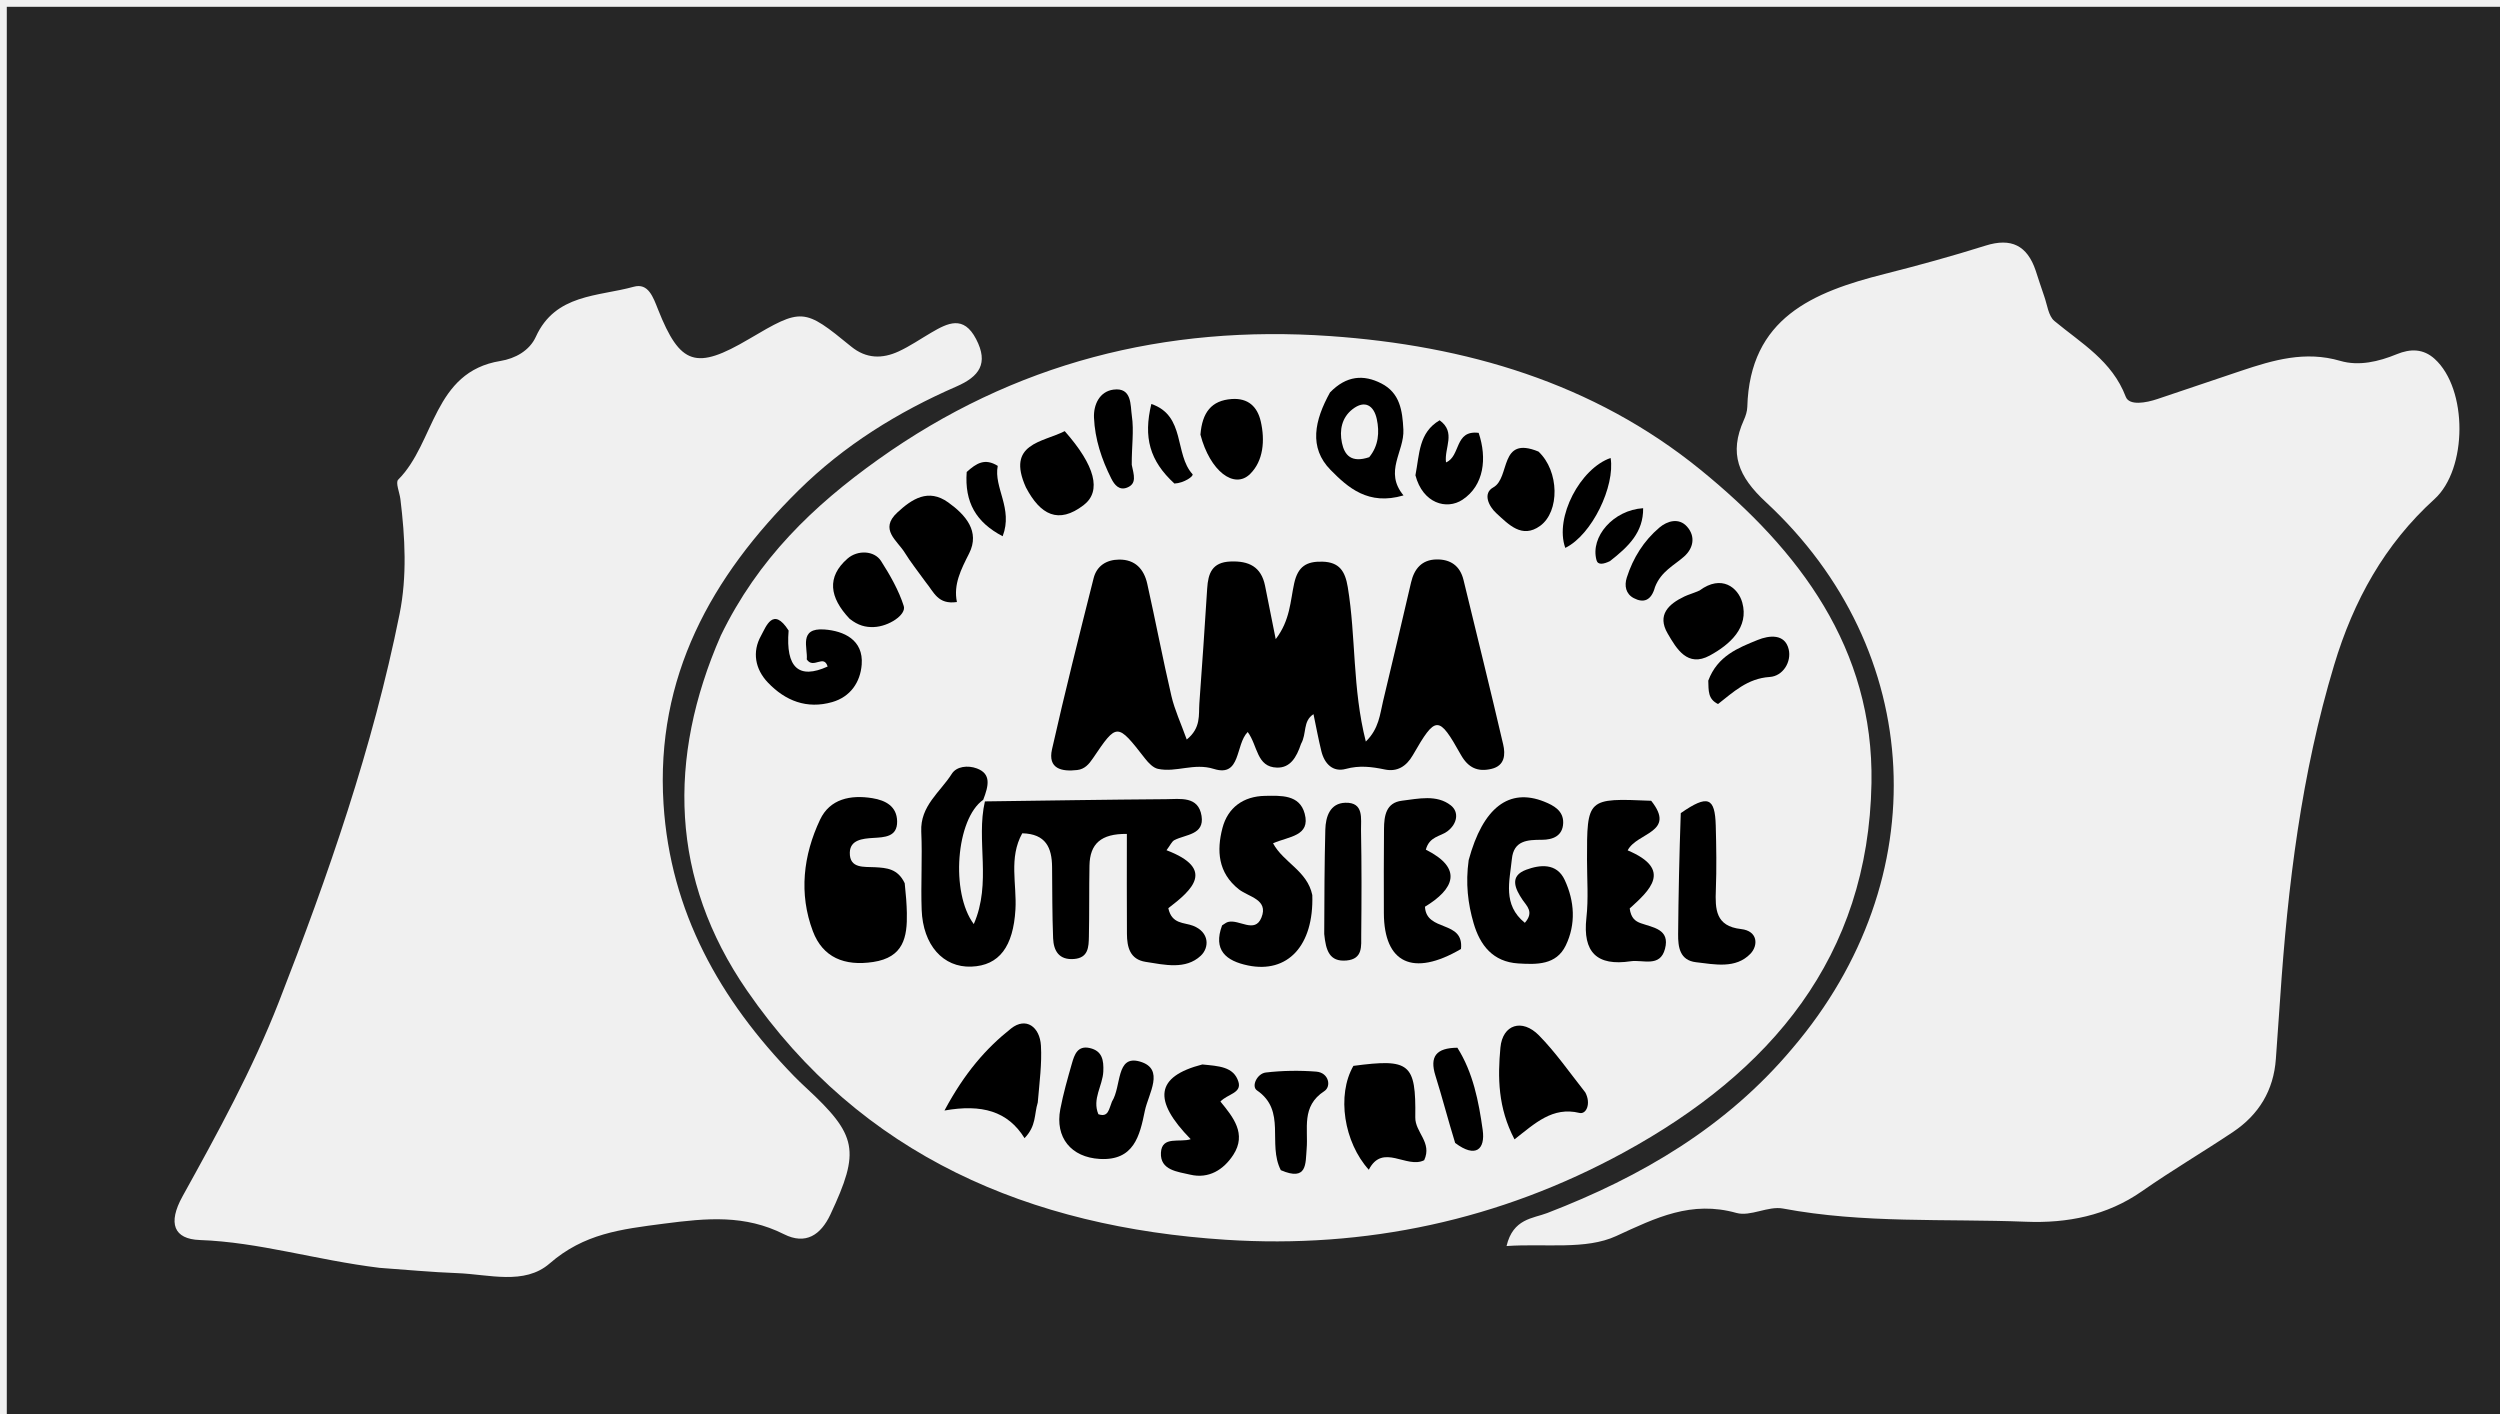
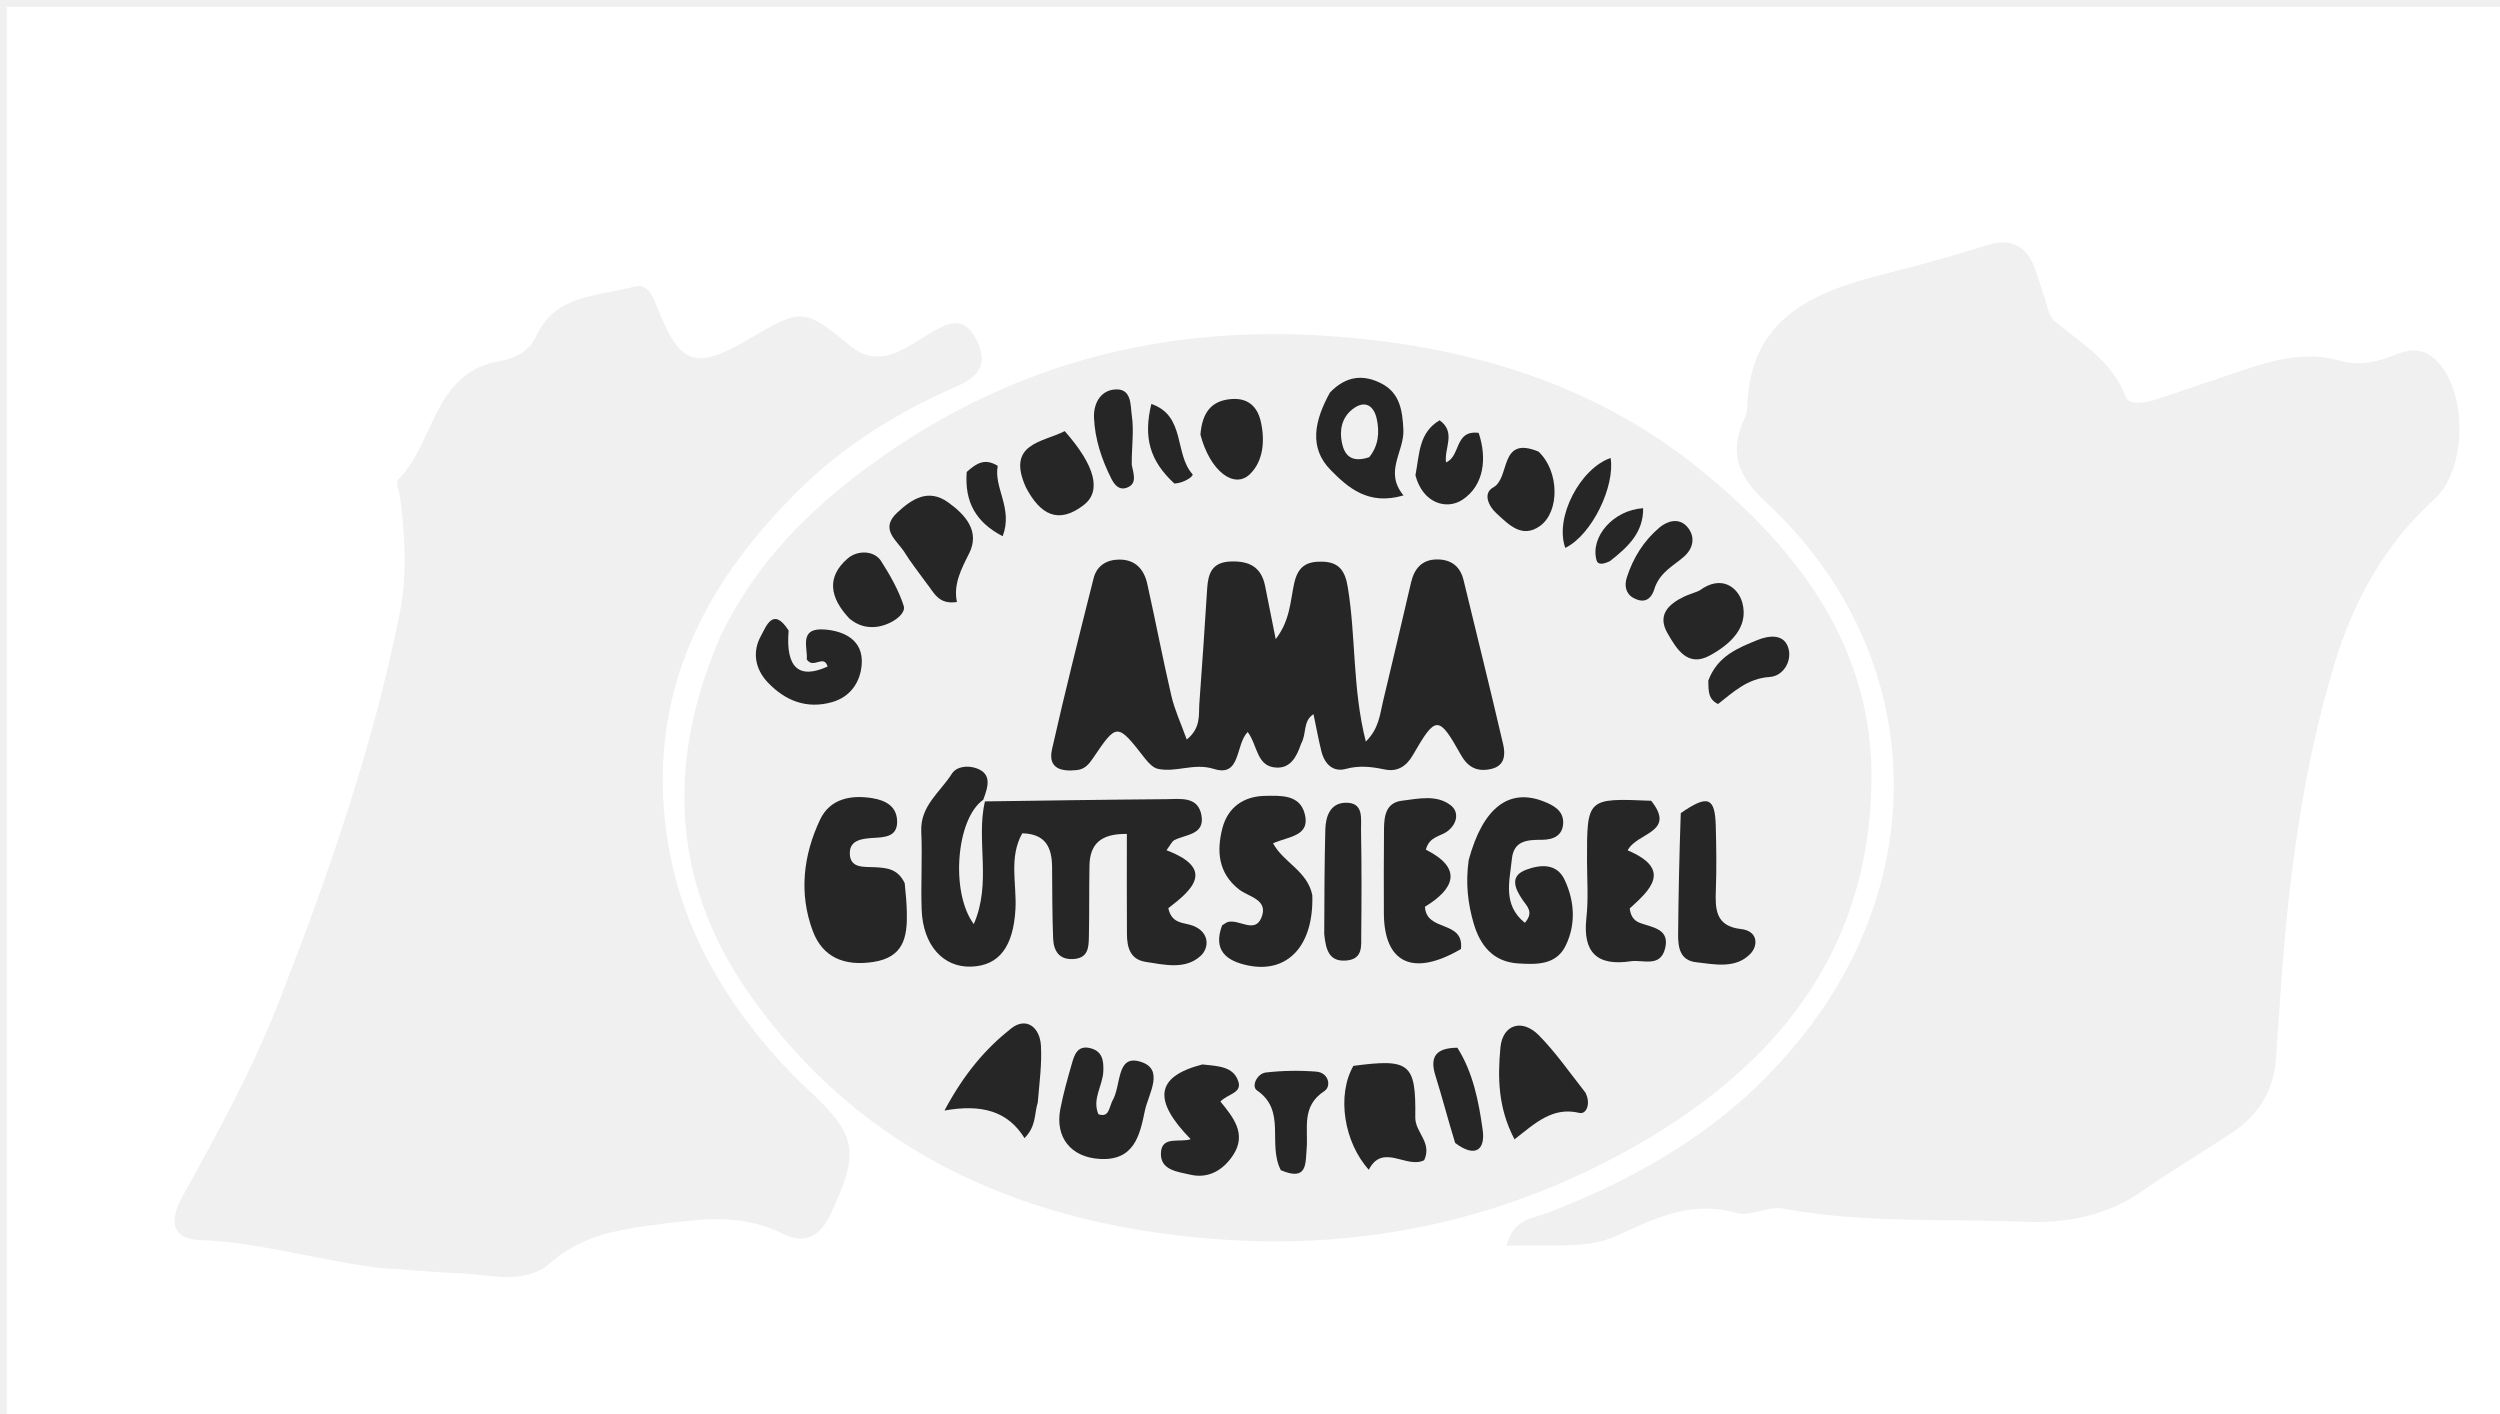
<svg xmlns="http://www.w3.org/2000/svg" version="1.1" id="Layer_1" x="0px" y="0px" width="100%" viewBox="0 0 368 208" enable-background="new 0 0 368 208" xml:space="preserve">
-   <path fill="#262626" opacity="1" stroke="none" d=" M220,209   C146.667,209 73.833,209 1,209   C1,139.667 1,70.333 1,1   C123.667,1 246.333,1 369,1   C369,70.333 369,139.667 369,209   C319.5,209 270,209 220,209  M106.108,93.544   C98.181,111.635 98.685,129.445 109.94,145.782   C126.799,170.256 151.72,180.632 180.397,182.491   C200.997,183.827 220.764,179.617 239.055,169.622   C260.629,157.833 275.035,140.907 275.482,115.263   C275.827,95.466 264.848,80.963 250.303,69.141   C234.532,56.322 215.715,50.854 195.753,49.468   C171.57,47.79 149.278,53.373 129.275,67.636   C119.732,74.441 111.593,82.239 106.108,93.544  M263.842,154.315   C254.147,165.872 241.64,173.212 227.754,178.558   C225.654,179.367 222.718,179.365 221.763,183.417   C227.492,183.019 233.41,184.018 237.911,181.943   C243.786,179.235 248.962,176.686 255.601,178.544   C257.656,179.119 260.275,177.487 262.442,177.894   C274.302,180.123 286.301,179.369 298.233,179.84   C304.277,180.079 310.126,178.964 315.308,175.342   C319.668,172.294 324.267,169.591 328.691,166.632   C332.501,164.084 334.684,160.498 335.008,155.862   C335.215,152.899 335.437,149.936 335.637,146.972   C336.756,130.357 338.765,113.9 343.591,97.871   C346.434,88.427 351.004,80.132 358.353,73.47   C363.228,69.05 363.274,57.264 358.385,52.832   C356.718,51.32 354.829,51.305 352.797,52.14   C350.129,53.237 347.221,53.921 344.486,53.12   C339.324,51.608 334.622,52.999 329.866,54.592   C325.762,55.967 321.663,57.354 317.562,58.739   C315.921,59.293 313.429,59.764 312.911,58.402   C310.901,53.114 306.372,50.538 302.41,47.249   C301.514,46.505 301.355,44.852 300.905,43.6   C300.454,42.348 300.073,41.072 299.645,39.812   C298.403,36.15 296.066,34.96 292.275,36.155   C287.36,37.702 282.382,39.069 277.386,40.333   C266.878,42.992 257.57,46.796 257.203,59.896   C257.185,60.544 256.967,61.222 256.697,61.822   C254.479,66.757 255.872,70.144 259.94,73.914   C283.464,95.718 285.133,129.338 263.842,154.315  M55.868,186.626   C59.685,186.895 63.499,187.265 67.32,187.406   C71.933,187.577 77.191,189.215 80.899,185.99   C85.971,181.58 91.359,180.95 97.736,180.121   C104.113,179.292 109.644,178.781 115.412,181.681   C118.595,183.281 120.821,181.79 122.236,178.774   C126.645,169.374 126.214,167.117 118.652,160.118   C118.041,159.553 117.437,158.978 116.856,158.38   C105.982,147.188 98.678,134.23 97.672,118.361   C96.487,99.666 104.693,84.881 117.538,72.189   C124.256,65.551 132.174,60.645 140.796,56.888   C144.143,55.429 145.555,53.514 143.685,49.916   C141.836,46.358 139.51,47.54 137.055,48.979   C135.474,49.906 133.949,50.955 132.295,51.722   C129.879,52.843 127.502,52.821 125.293,51.013   C118.313,45.3 118.064,45.297 110.237,49.912   C102.47,54.491 100.126,53.776 96.867,45.56   C96.142,43.733 95.43,41.614 93.29,42.209   C88.044,43.668 81.757,43.237 78.874,49.577   C77.942,51.627 75.83,52.782 73.66,53.135   C63.735,54.75 64.056,65.157 58.613,70.608   C58.19,71.031 58.819,72.49 58.939,73.471   C59.63,79.114 59.936,84.814 58.817,90.383   C54.872,110.017 48.316,128.866 41.051,147.474   C37.168,157.423 32.033,166.769 26.869,176.1   C24.662,180.087 25.593,182.397 29.416,182.532   C38.118,182.838 46.413,185.463 55.868,186.626  z" />
-   <path fill="#000000" opacity="1" stroke="none" d=" M191.51,109.501   C190.835,111.533 189.899,113.036 187.983,112.992   C184.946,112.922 185.157,109.769 183.665,107.75   C181.818,109.6 182.709,114.453 178.681,113.186   C175.742,112.261 173.149,113.751 170.449,113.176   C169.747,113.026 169.062,112.31 168.578,111.691   C164.432,106.377 164.438,106.36 160.873,111.631   C160.292,112.49 159.667,113.218 158.57,113.347   C156.265,113.62 154.212,113.155 154.855,110.299   C156.753,101.873 158.868,93.494 160.979,85.117   C161.433,83.313 162.841,82.396 164.712,82.371   C167.113,82.338 168.397,83.79 168.875,85.931   C170.105,91.431 171.155,96.972 172.434,102.461   C172.91,104.505 173.823,106.447 174.688,108.859   C176.817,107.137 176.423,105.232 176.546,103.53   C176.954,97.893 177.346,92.255 177.698,86.615   C177.837,84.392 178.42,82.767 181.109,82.654   C183.821,82.539 185.649,83.412 186.216,86.224   C186.705,88.648 187.184,91.074 187.784,94.081   C189.915,91.313 189.934,88.453 190.501,85.878   C191.054,83.366 192.329,82.614 194.66,82.677   C197.172,82.745 198.005,84.096 198.39,86.415   C199.609,93.758 199.06,101.314 201.049,109.158   C202.993,107.257 203.124,105.139 203.59,103.199   C204.986,97.381 206.356,91.557 207.71,85.729   C208.178,83.714 209.301,82.393 211.438,82.35   C213.487,82.309 214.921,83.267 215.432,85.38   C217.384,93.447 219.392,101.5 221.268,109.584   C221.604,111.032 221.542,112.703 219.55,113.177   C217.536,113.656 216.124,113.039 215.036,111.099   C211.763,105.261 211.354,105.279 207.965,111.167   C206.995,112.851 205.628,113.64 203.859,113.271   C201.911,112.865 200.11,112.638 198.101,113.184   C196.203,113.7 194.96,112.431 194.505,110.579   C194.074,108.824 193.748,107.042 193.346,105.125   C191.738,106.171 192.388,107.962 191.51,109.501  z" />
-   <path fill="#000000" opacity="1" stroke="none" d=" M144.978,117.965   C153.861,117.849 162.745,117.704 171.629,117.64   C173.722,117.625 176.404,117.143 176.869,120.104   C177.308,122.901 174.538,122.807 172.872,123.665   C172.486,123.864 172.277,124.404 171.71,125.153   C178.962,127.922 175.48,131.006 171.976,133.686   C172.485,136.071 174.307,135.758 175.617,136.271   C178.055,137.227 178.028,139.49 176.752,140.685   C174.527,142.771 171.428,142.022 168.638,141.586   C166.314,141.223 165.899,139.407 165.885,137.466   C165.851,132.659 165.874,127.851 165.874,122.754   C162.055,122.701 160.43,124.217 160.371,127.407   C160.305,130.899 160.359,134.393 160.285,137.885   C160.254,139.384 160.215,140.996 158.095,141.164   C155.878,141.341 155.091,139.951 155.018,138.11   C154.88,134.616 154.899,131.115 154.866,127.616   C154.839,124.806 153.966,122.742 150.476,122.662   C148.464,126.264 149.692,130.164 149.473,133.883   C149.152,139.314 147.106,142.135 142.978,142.288   C138.839,142.441 135.857,139.134 135.668,133.908   C135.53,130.081 135.785,126.238 135.61,122.413   C135.436,118.622 138.402,116.6 140.109,113.9   C140.797,112.811 142.457,112.61 143.805,113.117   C145.939,113.919 145.528,115.66 144.729,117.731   C140.732,120.531 139.889,131.404 143.34,136.028   C146.012,129.925 143.645,123.73 144.978,117.965  z" />
-   <path fill="#000000" opacity="1" stroke="none" d=" M133.174,130.01   C133.358,131.732 133.461,133.057 133.489,134.383   C133.563,137.961 133.002,140.93 128.527,141.605   C124.308,142.242 121.114,140.948 119.652,137.071   C117.573,131.555 118.235,125.897 120.714,120.653   C122.157,117.6 125.191,116.965 128.421,117.493   C130.405,117.817 132.016,118.717 132.058,120.891   C132.103,123.222 130.188,123.242 128.495,123.346   C126.955,123.441 125.136,123.633 125.092,125.492   C125.036,127.909 127.219,127.563 128.801,127.655   C130.505,127.754 132.147,127.852 133.174,130.01  z" />
-   <path fill="#000000" opacity="1" stroke="none" d=" M216.19,126.602   C218.294,118.838 222.148,115.943 227.305,118   C228.71,118.561 230.152,119.344 230.101,121.136   C230.045,123.05 228.572,123.619 226.966,123.618   C224.823,123.617 222.817,123.719 222.546,126.454   C222.222,129.705 221.157,133.173 224.457,135.839   C225.849,134.257 224.743,133.378 224.134,132.479   C222.993,130.793 222.158,128.949 224.66,128.024   C226.647,127.289 229.137,126.977 230.324,129.529   C231.78,132.661 231.995,136.034 230.477,139.176   C229.083,142.063 226.212,141.986 223.492,141.819   C219.755,141.589 217.861,139.138 216.918,135.904   C216.079,133.025 215.71,130.032 216.19,126.602  z" />
-   <path fill="#000000" opacity="1" stroke="none" d=" M193.171,131.756   C193.408,139.228 189.524,143.318 183.708,142.116   C180.469,141.447 178.535,139.863 179.892,136.217   C180.217,136.025 180.473,135.791 180.77,135.712   C182.41,135.279 184.712,137.478 185.685,135.063   C186.762,132.39 183.79,132.035 182.371,130.917   C179.27,128.476 179.081,125.19 179.946,121.881   C180.728,118.89 183.013,117.201 186.23,117.151   C188.568,117.115 191.297,116.95 192.05,119.768   C192.938,123.088 189.725,123.103 187.393,124.132   C188.923,126.979 192.426,128.171 193.171,131.756  z" />
-   <path fill="#000000" opacity="1" stroke="none" d=" M243.056,117.874   C246.791,122.575 240.952,122.515 239.593,125.173   C246.283,127.992 242.8,131.089 239.89,133.726   C240.081,135.124 240.697,135.605 241.535,135.902   C243.367,136.55 245.841,136.786 245.09,139.661   C244.361,142.455 241.837,141.229 240.03,141.499   C235.072,142.238 232.952,140.193 233.519,135.103   C233.831,132.307 233.611,129.45 233.608,126.621   C233.602,117.475 233.598,117.475 243.056,117.874  z" />
-   <path fill="#000000" opacity="1" stroke="none" d=" M215.057,139.692   C207.958,143.849 203.738,141.746 203.705,134.434   C203.686,130.29 203.692,126.146 203.726,122.003   C203.742,120.096 204.016,118.151 206.362,117.865   C208.795,117.569 211.497,116.922 213.567,118.557   C214.778,119.514 214.557,121.243 213.043,122.378   C212.026,123.14 210.409,123.11 209.883,125.07   C215.432,127.854 214.019,130.882 209.754,133.47   C209.948,137.252 215.522,135.366 215.057,139.692  z" />
-   <path fill="#000000" opacity="1" stroke="none" d=" M247.409,119.691   C251.394,116.921 252.447,117.37 252.559,121.528   C252.643,124.677 252.693,127.833 252.574,130.979   C252.465,133.844 252.524,136.336 256.281,136.756   C258.798,137.038 258.82,139.194 257.661,140.396   C255.502,142.634 252.421,141.964 249.651,141.639   C247.26,141.359 247.003,139.407 247.02,137.515   C247.071,131.713 247.192,125.912 247.409,119.691  z" />
-   <path fill="#000000" opacity="1" stroke="none" d=" M199.22,156.896   C207.53,155.794 208.44,156.501 208.33,164.482   C208.3,166.698 210.856,168.157 209.639,170.783   C207.066,172.095 203.53,168.198 201.489,172.187   C197.835,168.149 196.734,161.22 199.22,156.896  z" />
-   <path fill="#000000" opacity="1" stroke="none" d=" M163.682,162.153   C165.114,159.881 164.241,155.238 167.789,156.258   C171.542,157.338 169.032,161.003 168.518,163.528   C167.776,167.174 166.925,170.88 161.893,170.597   C157.671,170.36 155.278,167.44 156.076,163.27   C156.51,161.001 157.15,158.767 157.784,156.543   C158.15,155.261 158.615,153.858 160.42,154.273   C162.251,154.694 162.481,156.057 162.407,157.724   C162.312,159.832 160.735,161.766 161.68,164.011   C163.16,164.518 163.217,163.286 163.682,162.153  z" />
-   <path fill="#000000" opacity="1" stroke="none" d=" M176.984,156.688   C179.354,156.929 181.608,156.983 182.299,159.246   C182.807,160.911 180.707,161.027 179.645,162.146   C181.502,164.417 183.557,166.899 181.537,170   C180.105,172.197 177.922,173.558 175.193,172.908   C173.382,172.477 170.748,172.278 170.888,169.676   C171.024,167.144 173.686,168.23 175.269,167.687   C169.646,161.927 170.093,158.472 176.984,156.688  z" />
-   <path fill="#000000" opacity="1" stroke="none" d=" M233.36,160.811   C234.238,162.47 233.49,164.065 232.501,163.824   C228.525,162.857 225.947,165.366 222.935,167.713   C220.486,163.043 220.458,158.588 220.861,154.212   C221.177,150.795 224.058,149.888 226.535,152.409   C228.969,154.886 230.978,157.782 233.36,160.811  z" />
-   <path fill="#000000" opacity="1" stroke="none" d=" M152.759,162.288   C152.206,164.075 152.578,165.701 150.812,167.536   C148.348,163.555 144.522,162.495 139.025,163.469   C141.993,157.924 145.142,154.32 148.823,151.399   C151.031,149.647 153.065,151.16 153.226,153.923   C153.379,156.557 153.021,159.222 152.759,162.288  z" />
-   <path fill="#000000" opacity="1" stroke="none" d=" M195.779,57.765   C198.208,55.265 200.733,55.112 203.331,56.44   C206.075,57.842 206.437,60.442 206.577,63.228   C206.74,66.481 203.681,69.416 206.597,72.924   C201.395,74.464 198.401,71.747 195.872,69.186   C192.612,65.885 193.504,61.872 195.779,57.765  M201.548,67.298   C202.924,65.63 203.08,63.633 202.664,61.689   C202.242,59.713 200.922,58.797 199.072,60.25   C197.513,61.475 197.144,63.314 197.531,65.179   C197.903,66.969 198.887,68.194 201.548,67.298  z" />
-   <path fill="#000000" opacity="1" stroke="none" d=" M116.084,92.814   C115.63,98.316 117.605,100.029 121.829,98.112   C121.247,96.246 119.742,98.547 118.753,97.065   C118.946,95.438 117.485,92.373 121.362,92.66   C124.182,92.869 127.124,94.166 126.842,97.824   C126.644,100.401 125.198,102.575 122.493,103.349   C118.776,104.412 115.615,103.173 113.043,100.482   C111.14,98.491 110.7,95.948 112.02,93.59   C112.743,92.299 113.78,89.194 116.084,92.814  z" />
-   <path fill="#000000" opacity="1" stroke="none" d=" M194.926,137.487   C194.945,132.069 194.961,127.096 195.087,122.125   C195.136,120.188 195.792,118.232 198.027,118.164   C200.811,118.08 200.31,120.525 200.342,122.213   C200.44,127.353 200.426,132.497 200.373,137.639   C200.357,139.227 200.655,141.17 198.199,141.386   C195.683,141.607 195.167,139.904 194.926,137.487  z" />
-   <path fill="#000000" opacity="1" stroke="none" d=" M136.267,85.694   C135.091,84.057 134.048,82.762 133.184,81.357   C132.077,79.555 129.403,77.937 132.072,75.456   C134.235,73.445 136.642,71.856 139.573,73.951   C142.12,75.771 144.294,78.224 142.657,81.462   C141.469,83.813 140.32,86.027 140.858,88.619   C138.036,89.022 137.495,87.179 136.267,85.694  z" />
-   <path fill="#000000" opacity="1" stroke="none" d=" M151.012,71.738   C148.094,65.252 153.459,65.133 156.727,63.463   C161.204,68.533 162.198,72.297 159.507,74.358   C155.797,77.2 153.141,75.794 151.012,71.738  z" />
-   <path fill="#000000" opacity="1" stroke="none" d=" M250.164,86.928   C253.432,84.51 255.851,86.499 256.461,88.691   C257.482,92.359 254.637,94.885 251.675,96.495   C248.389,98.28 246.79,95.5 245.475,93.245   C243.888,90.523 245.606,88.913 247.956,87.797   C248.553,87.514 249.206,87.349 250.164,86.928  z" />
-   <path fill="#000000" opacity="1" stroke="none" d=" M188.536,172.251   C186.538,168.334 189.414,163.509 185.023,160.503   C184.155,159.909 185.046,158.022 186.33,157.873   C188.779,157.587 191.291,157.551 193.751,157.743   C195.603,157.888 196.005,159.92 194.938,160.615   C191.497,162.855 192.598,166.134 192.337,169.144   C192.153,171.261 192.467,173.943 188.536,172.251  z" />
-   <path fill="#000000" opacity="1" stroke="none" d=" M226.463,66.472   C229.542,69.341 229.612,75.312 226.701,77.413   C224.027,79.342 222.066,77.192 220.274,75.561   C219.136,74.527 218.222,72.62 219.811,71.745   C222.366,70.339 220.62,64.06 226.463,66.472  z" />
-   <path fill="#000000" opacity="1" stroke="none" d=" M208.351,69.959   C208.965,66.801 208.831,63.676 211.913,61.866   C214.378,63.658 212.567,65.914 212.853,68.066   C215.041,67.158 214.064,63.267 217.659,63.717   C218.914,67.445 218.46,71.453 215.279,73.56   C212.945,75.106 209.43,74.098 208.351,69.959  z" />
-   <path fill="#000000" opacity="1" stroke="none" d=" M176.705,63.985   C176.958,60.722 178.315,58.938 181.326,58.735   C183.719,58.575 185.084,59.851 185.584,62.031   C186.225,64.821 185.978,67.837 184.019,69.767   C181.68,72.072 178.109,69.35 176.705,63.985  z" />
-   <path fill="#000000" opacity="1" stroke="none" d=" M125.059,91.08   C122.094,87.946 121.656,84.925 124.76,82.221   C126.233,80.937 128.689,81.022 129.69,82.58   C131.015,84.645 132.328,86.966 133.034,89.211   C133.431,90.476 130.853,92.221 128.619,92.302   C127.422,92.345 126.331,92.091 125.059,91.08  z" />
-   <path fill="#000000" opacity="1" stroke="none" d=" M214.198,168.241   C213.117,164.733 212.295,161.513 211.299,158.349   C210.402,155.502 211.423,154.251 214.527,154.226   C216.834,157.879 217.668,162.131 218.254,166.34   C218.649,169.174 217.23,170.529 214.198,168.241  z" />
-   <path fill="#000000" opacity="1" stroke="none" d=" M251.458,100.191   C252.818,96.547 255.843,95.374 258.733,94.2   C260.433,93.509 262.734,93.25 263.294,95.576   C263.734,97.408 262.467,99.526 260.497,99.651   C257.219,99.86 255.116,101.903 252.894,103.633   C251.385,102.895 251.511,101.662 251.458,100.191  z" />
-   <path fill="#000000" opacity="1" stroke="none" d=" M166.594,68.419   C166.907,69.925 167.372,71.196 165.907,71.775   C164.76,72.229 164.058,71.387 163.592,70.464   C162.165,67.635 161.169,64.635 161.035,61.477   C160.955,59.572 161.849,57.631 163.893,57.353   C166.66,56.976 166.38,59.691 166.606,61.203   C166.94,63.425 166.571,65.753 166.594,68.419  z" />
-   <path fill="#000000" opacity="1" stroke="none" d=" M243.62,86.402   C243.059,88.471 241.894,88.784 240.485,88.041   C239.318,87.425 239.077,86.233 239.462,85.022   C240.382,82.128 241.97,79.598 244.274,77.651   C245.419,76.684 247.121,76.172 248.321,77.509   C249.609,78.945 249.289,80.689 247.893,81.929   C246.423,83.234 244.53,84.086 243.62,86.402  z" />
-   <path fill="#000000" opacity="1" stroke="none" d=" M230.41,80.652   C228.794,76.128 232.649,68.933 237.083,67.415   C237.756,71.545 234.357,78.726 230.41,80.652  z" />
-   <path fill="#000000" opacity="1" stroke="none" d=" M142.298,69.477   C143.731,68.182 144.977,67.399 146.868,68.576   C146.242,71.793 149.161,74.832 147.591,78.935   C143.66,76.88 141.972,73.922 142.298,69.477  z" />
-   <path fill="#000000" opacity="1" stroke="none" d=" M172.873,71.178   C169.228,67.829 168.29,64.392 169.477,59.465   C174.542,61.178 172.848,66.842 175.536,69.798   C175.774,70.06 174.309,71.112 172.873,71.178  z" />
-   <path fill="#000000" opacity="1" stroke="none" d=" M236.986,82.596   C236.062,83.042 235.216,83.217 235.008,82.466   C234.053,79.006 237.5,75.074 241.871,74.807   C241.912,78.355 239.718,80.459 236.986,82.596  z" />
+   <path fill="#FFFFFF" opacity="1" stroke="none" d=" M220,209   C146.667,209 73.833,209 1,209   C1,139.667 1,70.333 1,1   C123.667,1 246.333,1 369,1   C369,70.333 369,139.667 369,209   C319.5,209 270,209 220,209  M106.108,93.544   C98.181,111.635 98.685,129.445 109.94,145.782   C126.799,170.256 151.72,180.632 180.397,182.491   C200.997,183.827 220.764,179.617 239.055,169.622   C260.629,157.833 275.035,140.907 275.482,115.263   C275.827,95.466 264.848,80.963 250.303,69.141   C234.532,56.322 215.715,50.854 195.753,49.468   C171.57,47.79 149.278,53.373 129.275,67.636   C119.732,74.441 111.593,82.239 106.108,93.544  M263.842,154.315   C254.147,165.872 241.64,173.212 227.754,178.558   C225.654,179.367 222.718,179.365 221.763,183.417   C227.492,183.019 233.41,184.018 237.911,181.943   C243.786,179.235 248.962,176.686 255.601,178.544   C257.656,179.119 260.275,177.487 262.442,177.894   C274.302,180.123 286.301,179.369 298.233,179.84   C304.277,180.079 310.126,178.964 315.308,175.342   C319.668,172.294 324.267,169.591 328.691,166.632   C332.501,164.084 334.684,160.498 335.008,155.862   C335.215,152.899 335.437,149.936 335.637,146.972   C336.756,130.357 338.765,113.9 343.591,97.871   C346.434,88.427 351.004,80.132 358.353,73.47   C363.228,69.05 363.274,57.264 358.385,52.832   C356.718,51.32 354.829,51.305 352.797,52.14   C350.129,53.237 347.221,53.921 344.486,53.12   C339.324,51.608 334.622,52.999 329.866,54.592   C325.762,55.967 321.663,57.354 317.562,58.739   C315.921,59.293 313.429,59.764 312.911,58.402   C310.901,53.114 306.372,50.538 302.41,47.249   C301.514,46.505 301.355,44.852 300.905,43.6   C300.454,42.348 300.073,41.072 299.645,39.812   C298.403,36.15 296.066,34.96 292.275,36.155   C287.36,37.702 282.382,39.069 277.386,40.333   C266.878,42.992 257.57,46.796 257.203,59.896   C257.185,60.544 256.967,61.222 256.697,61.822   C254.479,66.757 255.872,70.144 259.94,73.914   C283.464,95.718 285.133,129.338 263.842,154.315  M55.868,186.626   C59.685,186.895 63.499,187.265 67.32,187.406   C71.933,187.577 77.191,189.215 80.899,185.99   C85.971,181.58 91.359,180.95 97.736,180.121   C104.113,179.292 109.644,178.781 115.412,181.681   C118.595,183.281 120.821,181.79 122.236,178.774   C126.645,169.374 126.214,167.117 118.652,160.118   C118.041,159.553 117.437,158.978 116.856,158.38   C105.982,147.188 98.678,134.23 97.672,118.361   C96.487,99.666 104.693,84.881 117.538,72.189   C124.256,65.551 132.174,60.645 140.796,56.888   C144.143,55.429 145.555,53.514 143.685,49.916   C141.836,46.358 139.51,47.54 137.055,48.979   C135.474,49.906 133.949,50.955 132.295,51.722   C129.879,52.843 127.502,52.821 125.293,51.013   C118.313,45.3 118.064,45.297 110.237,49.912   C102.47,54.491 100.126,53.776 96.867,45.56   C96.142,43.733 95.43,41.614 93.29,42.209   C88.044,43.668 81.757,43.237 78.874,49.577   C77.942,51.627 75.83,52.782 73.66,53.135   C63.735,54.75 64.056,65.157 58.613,70.608   C58.19,71.031 58.819,72.49 58.939,73.471   C59.63,79.114 59.936,84.814 58.817,90.383   C54.872,110.017 48.316,128.866 41.051,147.474   C37.168,157.423 32.033,166.769 26.869,176.1   C24.662,180.087 25.593,182.397 29.416,182.532   C38.118,182.838 46.413,185.463 55.868,186.626  z" />
+   <path fill="#262626" opacity="1" stroke="none" d=" M191.51,109.501   C190.835,111.533 189.899,113.036 187.983,112.992   C184.946,112.922 185.157,109.769 183.665,107.75   C181.818,109.6 182.709,114.453 178.681,113.186   C175.742,112.261 173.149,113.751 170.449,113.176   C169.747,113.026 169.062,112.31 168.578,111.691   C164.432,106.377 164.438,106.36 160.873,111.631   C160.292,112.49 159.667,113.218 158.57,113.347   C156.265,113.62 154.212,113.155 154.855,110.299   C156.753,101.873 158.868,93.494 160.979,85.117   C161.433,83.313 162.841,82.396 164.712,82.371   C167.113,82.338 168.397,83.79 168.875,85.931   C170.105,91.431 171.155,96.972 172.434,102.461   C172.91,104.505 173.823,106.447 174.688,108.859   C176.817,107.137 176.423,105.232 176.546,103.53   C176.954,97.893 177.346,92.255 177.698,86.615   C177.837,84.392 178.42,82.767 181.109,82.654   C183.821,82.539 185.649,83.412 186.216,86.224   C186.705,88.648 187.184,91.074 187.784,94.081   C189.915,91.313 189.934,88.453 190.501,85.878   C191.054,83.366 192.329,82.614 194.66,82.677   C197.172,82.745 198.005,84.096 198.39,86.415   C199.609,93.758 199.06,101.314 201.049,109.158   C202.993,107.257 203.124,105.139 203.59,103.199   C204.986,97.381 206.356,91.557 207.71,85.729   C208.178,83.714 209.301,82.393 211.438,82.35   C213.487,82.309 214.921,83.267 215.432,85.38   C217.384,93.447 219.392,101.5 221.268,109.584   C221.604,111.032 221.542,112.703 219.55,113.177   C217.536,113.656 216.124,113.039 215.036,111.099   C211.763,105.261 211.354,105.279 207.965,111.167   C206.995,112.851 205.628,113.64 203.859,113.271   C201.911,112.865 200.11,112.638 198.101,113.184   C196.203,113.7 194.96,112.431 194.505,110.579   C194.074,108.824 193.748,107.042 193.346,105.125   C191.738,106.171 192.388,107.962 191.51,109.501  z" />
+   <path fill="#262626" opacity="1" stroke="none" d=" M144.978,117.965   C153.861,117.849 162.745,117.704 171.629,117.64   C173.722,117.625 176.404,117.143 176.869,120.104   C177.308,122.901 174.538,122.807 172.872,123.665   C172.486,123.864 172.277,124.404 171.71,125.153   C178.962,127.922 175.48,131.006 171.976,133.686   C172.485,136.071 174.307,135.758 175.617,136.271   C178.055,137.227 178.028,139.49 176.752,140.685   C174.527,142.771 171.428,142.022 168.638,141.586   C166.314,141.223 165.899,139.407 165.885,137.466   C165.851,132.659 165.874,127.851 165.874,122.754   C162.055,122.701 160.43,124.217 160.371,127.407   C160.305,130.899 160.359,134.393 160.285,137.885   C160.254,139.384 160.215,140.996 158.095,141.164   C155.878,141.341 155.091,139.951 155.018,138.11   C154.88,134.616 154.899,131.115 154.866,127.616   C154.839,124.806 153.966,122.742 150.476,122.662   C148.464,126.264 149.692,130.164 149.473,133.883   C149.152,139.314 147.106,142.135 142.978,142.288   C138.839,142.441 135.857,139.134 135.668,133.908   C135.53,130.081 135.785,126.238 135.61,122.413   C135.436,118.622 138.402,116.6 140.109,113.9   C140.797,112.811 142.457,112.61 143.805,113.117   C145.939,113.919 145.528,115.66 144.729,117.731   C140.732,120.531 139.889,131.404 143.34,136.028   C146.012,129.925 143.645,123.73 144.978,117.965  z" />
+   <path fill="#262626" opacity="1" stroke="none" d=" M133.174,130.01   C133.358,131.732 133.461,133.057 133.489,134.383   C133.563,137.961 133.002,140.93 128.527,141.605   C124.308,142.242 121.114,140.948 119.652,137.071   C117.573,131.555 118.235,125.897 120.714,120.653   C122.157,117.6 125.191,116.965 128.421,117.493   C130.405,117.817 132.016,118.717 132.058,120.891   C132.103,123.222 130.188,123.242 128.495,123.346   C126.955,123.441 125.136,123.633 125.092,125.492   C125.036,127.909 127.219,127.563 128.801,127.655   C130.505,127.754 132.147,127.852 133.174,130.01  z" />
+   <path fill="#262626" opacity="1" stroke="none" d=" M216.19,126.602   C218.294,118.838 222.148,115.943 227.305,118   C228.71,118.561 230.152,119.344 230.101,121.136   C230.045,123.05 228.572,123.619 226.966,123.618   C224.823,123.617 222.817,123.719 222.546,126.454   C222.222,129.705 221.157,133.173 224.457,135.839   C225.849,134.257 224.743,133.378 224.134,132.479   C222.993,130.793 222.158,128.949 224.66,128.024   C226.647,127.289 229.137,126.977 230.324,129.529   C231.78,132.661 231.995,136.034 230.477,139.176   C229.083,142.063 226.212,141.986 223.492,141.819   C219.755,141.589 217.861,139.138 216.918,135.904   C216.079,133.025 215.71,130.032 216.19,126.602  z" />
+   <path fill="#262626" opacity="1" stroke="none" d=" M193.171,131.756   C193.408,139.228 189.524,143.318 183.708,142.116   C180.469,141.447 178.535,139.863 179.892,136.217   C180.217,136.025 180.473,135.791 180.77,135.712   C182.41,135.279 184.712,137.478 185.685,135.063   C186.762,132.39 183.79,132.035 182.371,130.917   C179.27,128.476 179.081,125.19 179.946,121.881   C180.728,118.89 183.013,117.201 186.23,117.151   C188.568,117.115 191.297,116.95 192.05,119.768   C192.938,123.088 189.725,123.103 187.393,124.132   C188.923,126.979 192.426,128.171 193.171,131.756  z" />
+   <path fill="#262626" opacity="1" stroke="none" d=" M243.056,117.874   C246.791,122.575 240.952,122.515 239.593,125.173   C246.283,127.992 242.8,131.089 239.89,133.726   C240.081,135.124 240.697,135.605 241.535,135.902   C243.367,136.55 245.841,136.786 245.09,139.661   C244.361,142.455 241.837,141.229 240.03,141.499   C235.072,142.238 232.952,140.193 233.519,135.103   C233.831,132.307 233.611,129.45 233.608,126.621   C233.602,117.475 233.598,117.475 243.056,117.874  z" />
+   <path fill="#262626" opacity="1" stroke="none" d=" M215.057,139.692   C207.958,143.849 203.738,141.746 203.705,134.434   C203.686,130.29 203.692,126.146 203.726,122.003   C203.742,120.096 204.016,118.151 206.362,117.865   C208.795,117.569 211.497,116.922 213.567,118.557   C214.778,119.514 214.557,121.243 213.043,122.378   C212.026,123.14 210.409,123.11 209.883,125.07   C215.432,127.854 214.019,130.882 209.754,133.47   C209.948,137.252 215.522,135.366 215.057,139.692  z" />
+   <path fill="#262626" opacity="1" stroke="none" d=" M247.409,119.691   C251.394,116.921 252.447,117.37 252.559,121.528   C252.643,124.677 252.693,127.833 252.574,130.979   C252.465,133.844 252.524,136.336 256.281,136.756   C258.798,137.038 258.82,139.194 257.661,140.396   C255.502,142.634 252.421,141.964 249.651,141.639   C247.26,141.359 247.003,139.407 247.02,137.515   C247.071,131.713 247.192,125.912 247.409,119.691  z" />
+   <path fill="#262626" opacity="1" stroke="none" d=" M199.22,156.896   C207.53,155.794 208.44,156.501 208.33,164.482   C208.3,166.698 210.856,168.157 209.639,170.783   C207.066,172.095 203.53,168.198 201.489,172.187   C197.835,168.149 196.734,161.22 199.22,156.896  z" />
+   <path fill="#262626" opacity="1" stroke="none" d=" M163.682,162.153   C165.114,159.881 164.241,155.238 167.789,156.258   C171.542,157.338 169.032,161.003 168.518,163.528   C167.776,167.174 166.925,170.88 161.893,170.597   C157.671,170.36 155.278,167.44 156.076,163.27   C156.51,161.001 157.15,158.767 157.784,156.543   C158.15,155.261 158.615,153.858 160.42,154.273   C162.251,154.694 162.481,156.057 162.407,157.724   C162.312,159.832 160.735,161.766 161.68,164.011   C163.16,164.518 163.217,163.286 163.682,162.153  z" />
+   <path fill="#262626" opacity="1" stroke="none" d=" M176.984,156.688   C179.354,156.929 181.608,156.983 182.299,159.246   C182.807,160.911 180.707,161.027 179.645,162.146   C181.502,164.417 183.557,166.899 181.537,170   C180.105,172.197 177.922,173.558 175.193,172.908   C173.382,172.477 170.748,172.278 170.888,169.676   C171.024,167.144 173.686,168.23 175.269,167.687   C169.646,161.927 170.093,158.472 176.984,156.688  z" />
+   <path fill="#262626" opacity="1" stroke="none" d=" M233.36,160.811   C234.238,162.47 233.49,164.065 232.501,163.824   C228.525,162.857 225.947,165.366 222.935,167.713   C220.486,163.043 220.458,158.588 220.861,154.212   C221.177,150.795 224.058,149.888 226.535,152.409   C228.969,154.886 230.978,157.782 233.36,160.811  z" />
+   <path fill="#262626" opacity="1" stroke="none" d=" M152.759,162.288   C152.206,164.075 152.578,165.701 150.812,167.536   C148.348,163.555 144.522,162.495 139.025,163.469   C141.993,157.924 145.142,154.32 148.823,151.399   C151.031,149.647 153.065,151.16 153.226,153.923   C153.379,156.557 153.021,159.222 152.759,162.288  z" />
+   <path fill="#262626" opacity="1" stroke="none" d=" M195.779,57.765   C198.208,55.265 200.733,55.112 203.331,56.44   C206.075,57.842 206.437,60.442 206.577,63.228   C206.74,66.481 203.681,69.416 206.597,72.924   C201.395,74.464 198.401,71.747 195.872,69.186   C192.612,65.885 193.504,61.872 195.779,57.765  M201.548,67.298   C202.924,65.63 203.08,63.633 202.664,61.689   C202.242,59.713 200.922,58.797 199.072,60.25   C197.513,61.475 197.144,63.314 197.531,65.179   C197.903,66.969 198.887,68.194 201.548,67.298  z" />
+   <path fill="#262626" opacity="1" stroke="none" d=" M116.084,92.814   C115.63,98.316 117.605,100.029 121.829,98.112   C121.247,96.246 119.742,98.547 118.753,97.065   C118.946,95.438 117.485,92.373 121.362,92.66   C124.182,92.869 127.124,94.166 126.842,97.824   C126.644,100.401 125.198,102.575 122.493,103.349   C118.776,104.412 115.615,103.173 113.043,100.482   C111.14,98.491 110.7,95.948 112.02,93.59   C112.743,92.299 113.78,89.194 116.084,92.814  z" />
+   <path fill="#262626" opacity="1" stroke="none" d=" M194.926,137.487   C194.945,132.069 194.961,127.096 195.087,122.125   C195.136,120.188 195.792,118.232 198.027,118.164   C200.811,118.08 200.31,120.525 200.342,122.213   C200.44,127.353 200.426,132.497 200.373,137.639   C200.357,139.227 200.655,141.17 198.199,141.386   C195.683,141.607 195.167,139.904 194.926,137.487  z" />
+   <path fill="#262626" opacity="1" stroke="none" d=" M136.267,85.694   C135.091,84.057 134.048,82.762 133.184,81.357   C132.077,79.555 129.403,77.937 132.072,75.456   C134.235,73.445 136.642,71.856 139.573,73.951   C142.12,75.771 144.294,78.224 142.657,81.462   C141.469,83.813 140.32,86.027 140.858,88.619   C138.036,89.022 137.495,87.179 136.267,85.694  z" />
+   <path fill="#262626" opacity="1" stroke="none" d=" M151.012,71.738   C148.094,65.252 153.459,65.133 156.727,63.463   C161.204,68.533 162.198,72.297 159.507,74.358   C155.797,77.2 153.141,75.794 151.012,71.738  z" />
+   <path fill="#262626" opacity="1" stroke="none" d=" M250.164,86.928   C253.432,84.51 255.851,86.499 256.461,88.691   C257.482,92.359 254.637,94.885 251.675,96.495   C248.389,98.28 246.79,95.5 245.475,93.245   C243.888,90.523 245.606,88.913 247.956,87.797   C248.553,87.514 249.206,87.349 250.164,86.928  z" />
+   <path fill="#262626" opacity="1" stroke="none" d=" M188.536,172.251   C186.538,168.334 189.414,163.509 185.023,160.503   C184.155,159.909 185.046,158.022 186.33,157.873   C188.779,157.587 191.291,157.551 193.751,157.743   C195.603,157.888 196.005,159.92 194.938,160.615   C191.497,162.855 192.598,166.134 192.337,169.144   C192.153,171.261 192.467,173.943 188.536,172.251  z" />
+   <path fill="#262626" opacity="1" stroke="none" d=" M226.463,66.472   C229.542,69.341 229.612,75.312 226.701,77.413   C224.027,79.342 222.066,77.192 220.274,75.561   C219.136,74.527 218.222,72.62 219.811,71.745   C222.366,70.339 220.62,64.06 226.463,66.472  z" />
+   <path fill="#262626" opacity="1" stroke="none" d=" M208.351,69.959   C208.965,66.801 208.831,63.676 211.913,61.866   C214.378,63.658 212.567,65.914 212.853,68.066   C215.041,67.158 214.064,63.267 217.659,63.717   C218.914,67.445 218.46,71.453 215.279,73.56   C212.945,75.106 209.43,74.098 208.351,69.959  z" />
+   <path fill="#262626" opacity="1" stroke="none" d=" M176.705,63.985   C176.958,60.722 178.315,58.938 181.326,58.735   C183.719,58.575 185.084,59.851 185.584,62.031   C186.225,64.821 185.978,67.837 184.019,69.767   C181.68,72.072 178.109,69.35 176.705,63.985  z" />
+   <path fill="#262626" opacity="1" stroke="none" d=" M125.059,91.08   C122.094,87.946 121.656,84.925 124.76,82.221   C126.233,80.937 128.689,81.022 129.69,82.58   C131.015,84.645 132.328,86.966 133.034,89.211   C133.431,90.476 130.853,92.221 128.619,92.302   C127.422,92.345 126.331,92.091 125.059,91.08  z" />
+   <path fill="#262626" opacity="1" stroke="none" d=" M214.198,168.241   C213.117,164.733 212.295,161.513 211.299,158.349   C210.402,155.502 211.423,154.251 214.527,154.226   C216.834,157.879 217.668,162.131 218.254,166.34   C218.649,169.174 217.23,170.529 214.198,168.241  z" />
+   <path fill="#262626" opacity="1" stroke="none" d=" M251.458,100.191   C252.818,96.547 255.843,95.374 258.733,94.2   C260.433,93.509 262.734,93.25 263.294,95.576   C263.734,97.408 262.467,99.526 260.497,99.651   C257.219,99.86 255.116,101.903 252.894,103.633   C251.385,102.895 251.511,101.662 251.458,100.191  z" />
+   <path fill="#262626" opacity="1" stroke="none" d=" M166.594,68.419   C166.907,69.925 167.372,71.196 165.907,71.775   C164.76,72.229 164.058,71.387 163.592,70.464   C162.165,67.635 161.169,64.635 161.035,61.477   C160.955,59.572 161.849,57.631 163.893,57.353   C166.66,56.976 166.38,59.691 166.606,61.203   C166.94,63.425 166.571,65.753 166.594,68.419  z" />
+   <path fill="#262626" opacity="1" stroke="none" d=" M243.62,86.402   C243.059,88.471 241.894,88.784 240.485,88.041   C239.318,87.425 239.077,86.233 239.462,85.022   C240.382,82.128 241.97,79.598 244.274,77.651   C245.419,76.684 247.121,76.172 248.321,77.509   C249.609,78.945 249.289,80.689 247.893,81.929   C246.423,83.234 244.53,84.086 243.62,86.402  z" />
+   <path fill="#262626" opacity="1" stroke="none" d=" M230.41,80.652   C228.794,76.128 232.649,68.933 237.083,67.415   C237.756,71.545 234.357,78.726 230.41,80.652  z" />
+   <path fill="#262626" opacity="1" stroke="none" d=" M142.298,69.477   C143.731,68.182 144.977,67.399 146.868,68.576   C146.242,71.793 149.161,74.832 147.591,78.935   C143.66,76.88 141.972,73.922 142.298,69.477  z" />
+   <path fill="#262626" opacity="1" stroke="none" d=" M172.873,71.178   C169.228,67.829 168.29,64.392 169.477,59.465   C174.542,61.178 172.848,66.842 175.536,69.798   C175.774,70.06 174.309,71.112 172.873,71.178  z" />
+   <path fill="#262626" opacity="1" stroke="none" d=" M236.986,82.596   C236.062,83.042 235.216,83.217 235.008,82.466   C234.053,79.006 237.5,75.074 241.871,74.807   C241.912,78.355 239.718,80.459 236.986,82.596  z" />
</svg>
